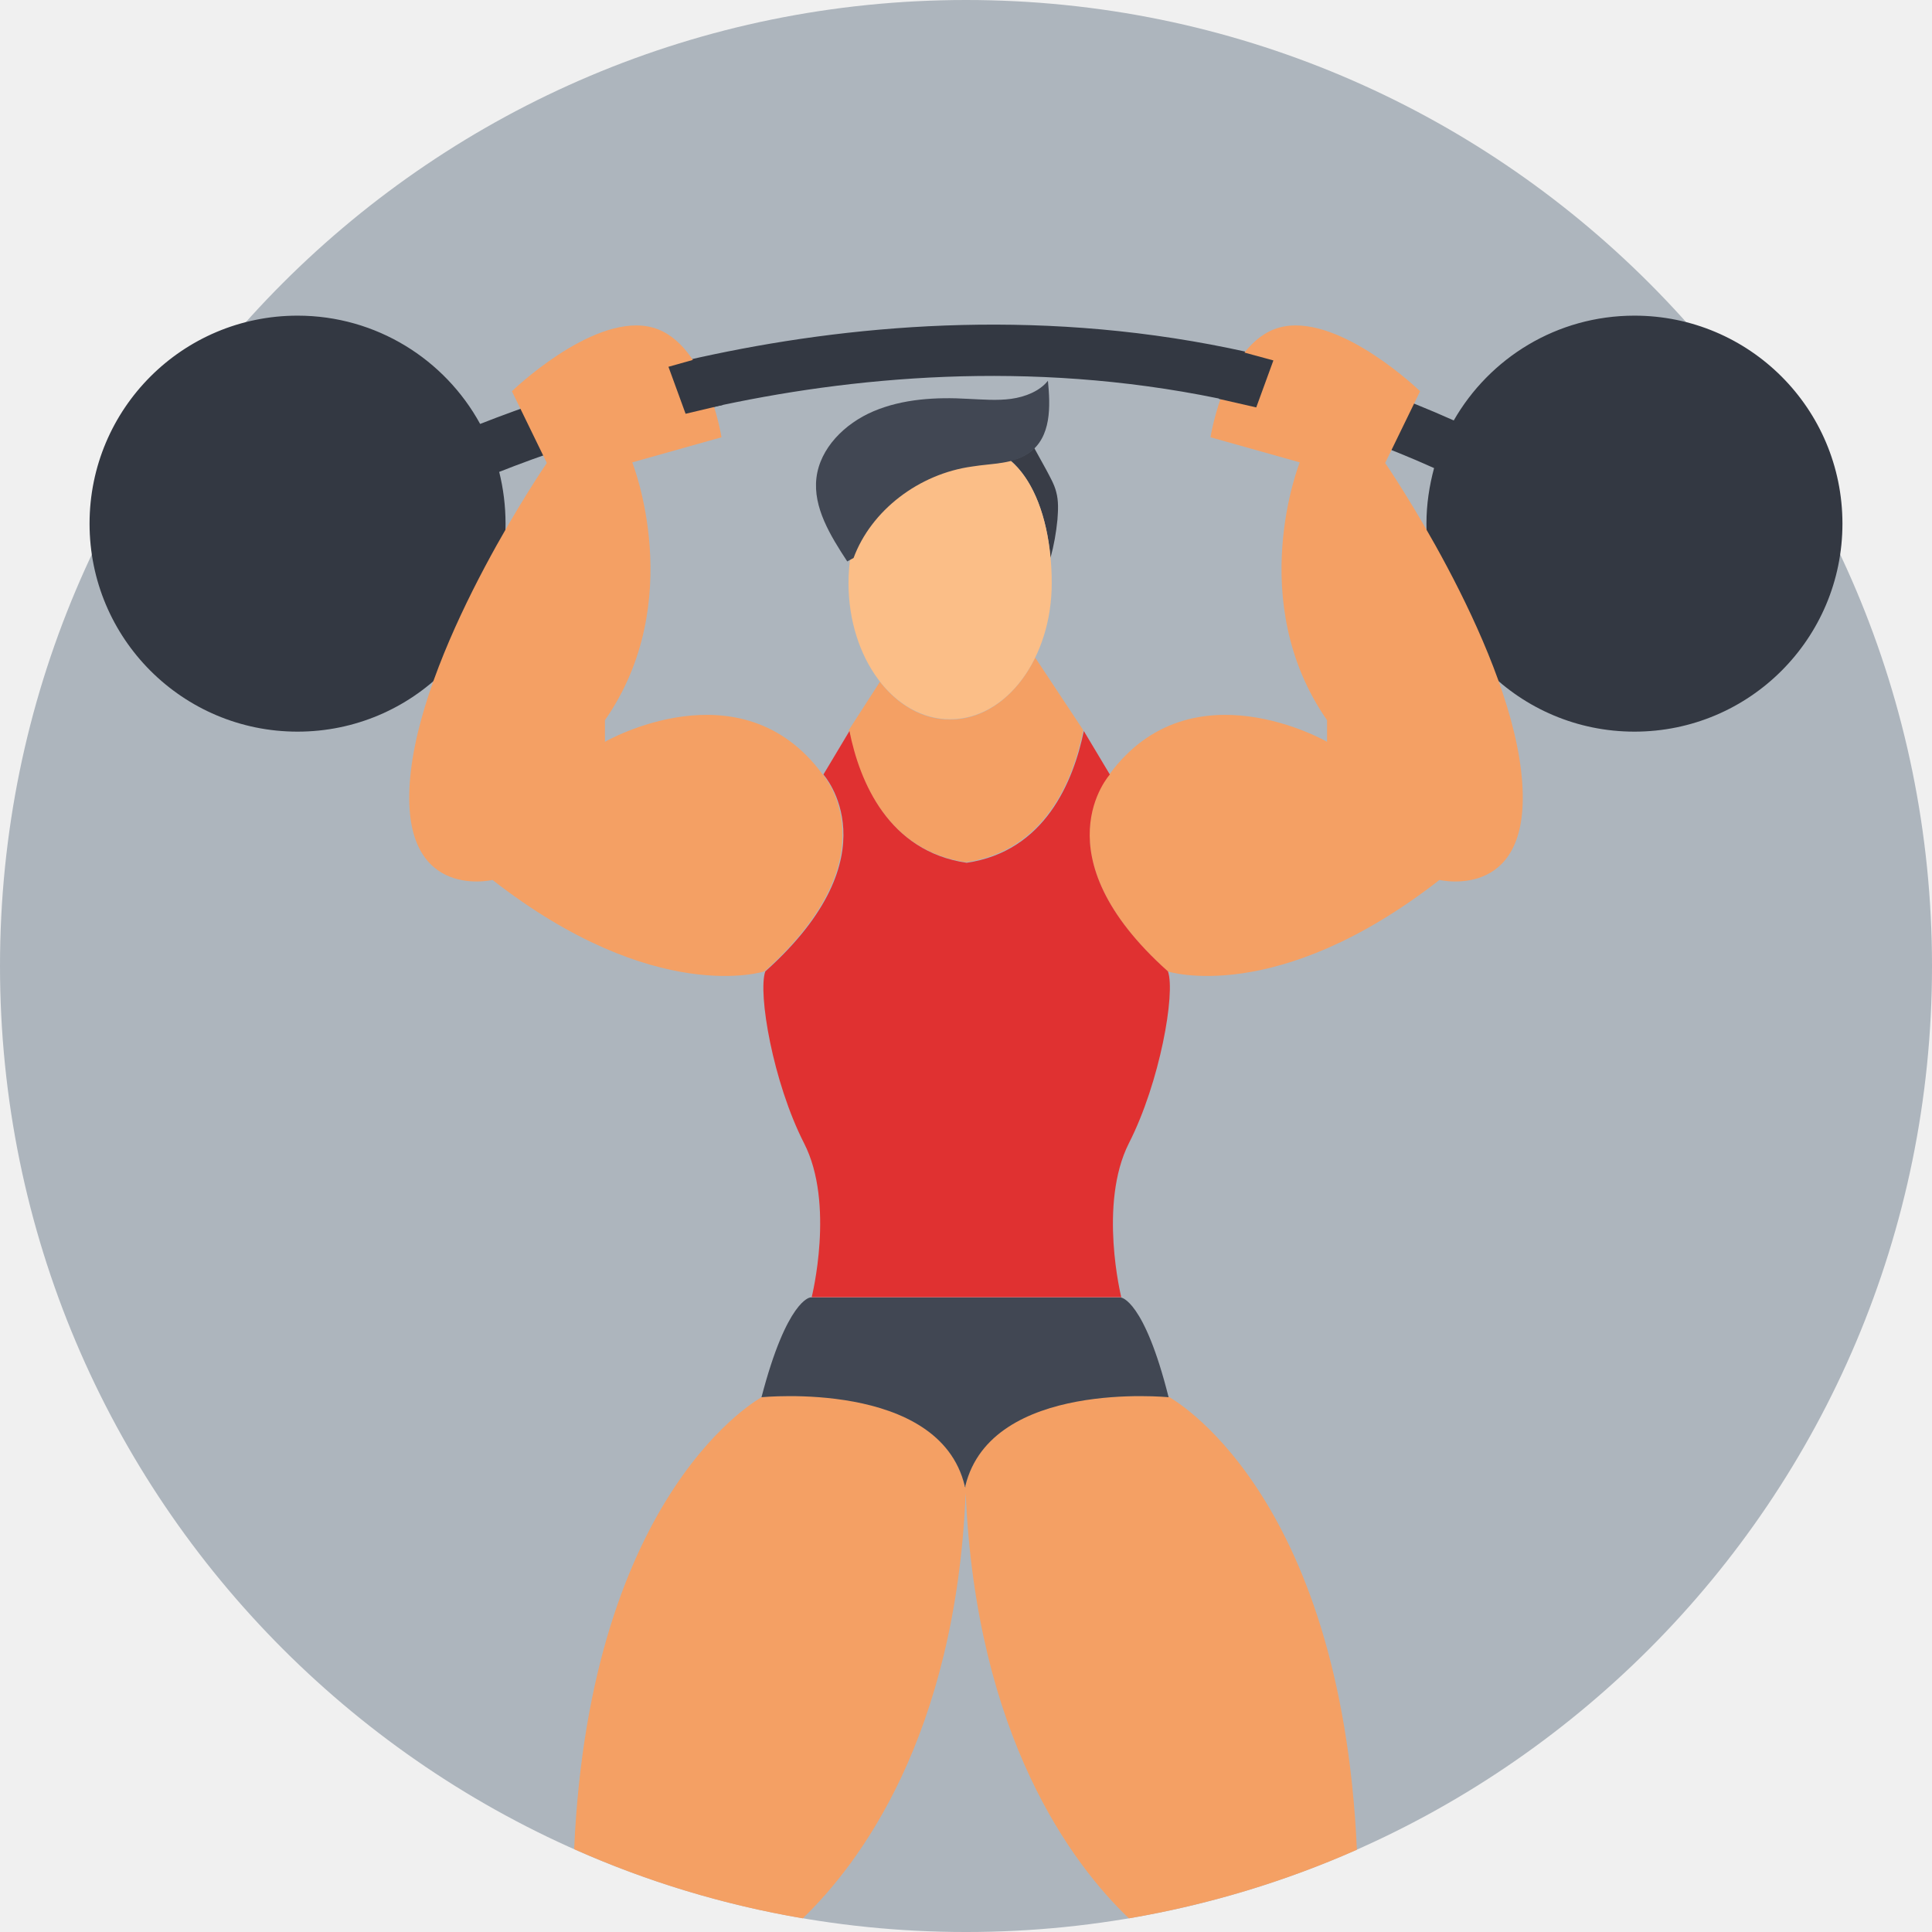
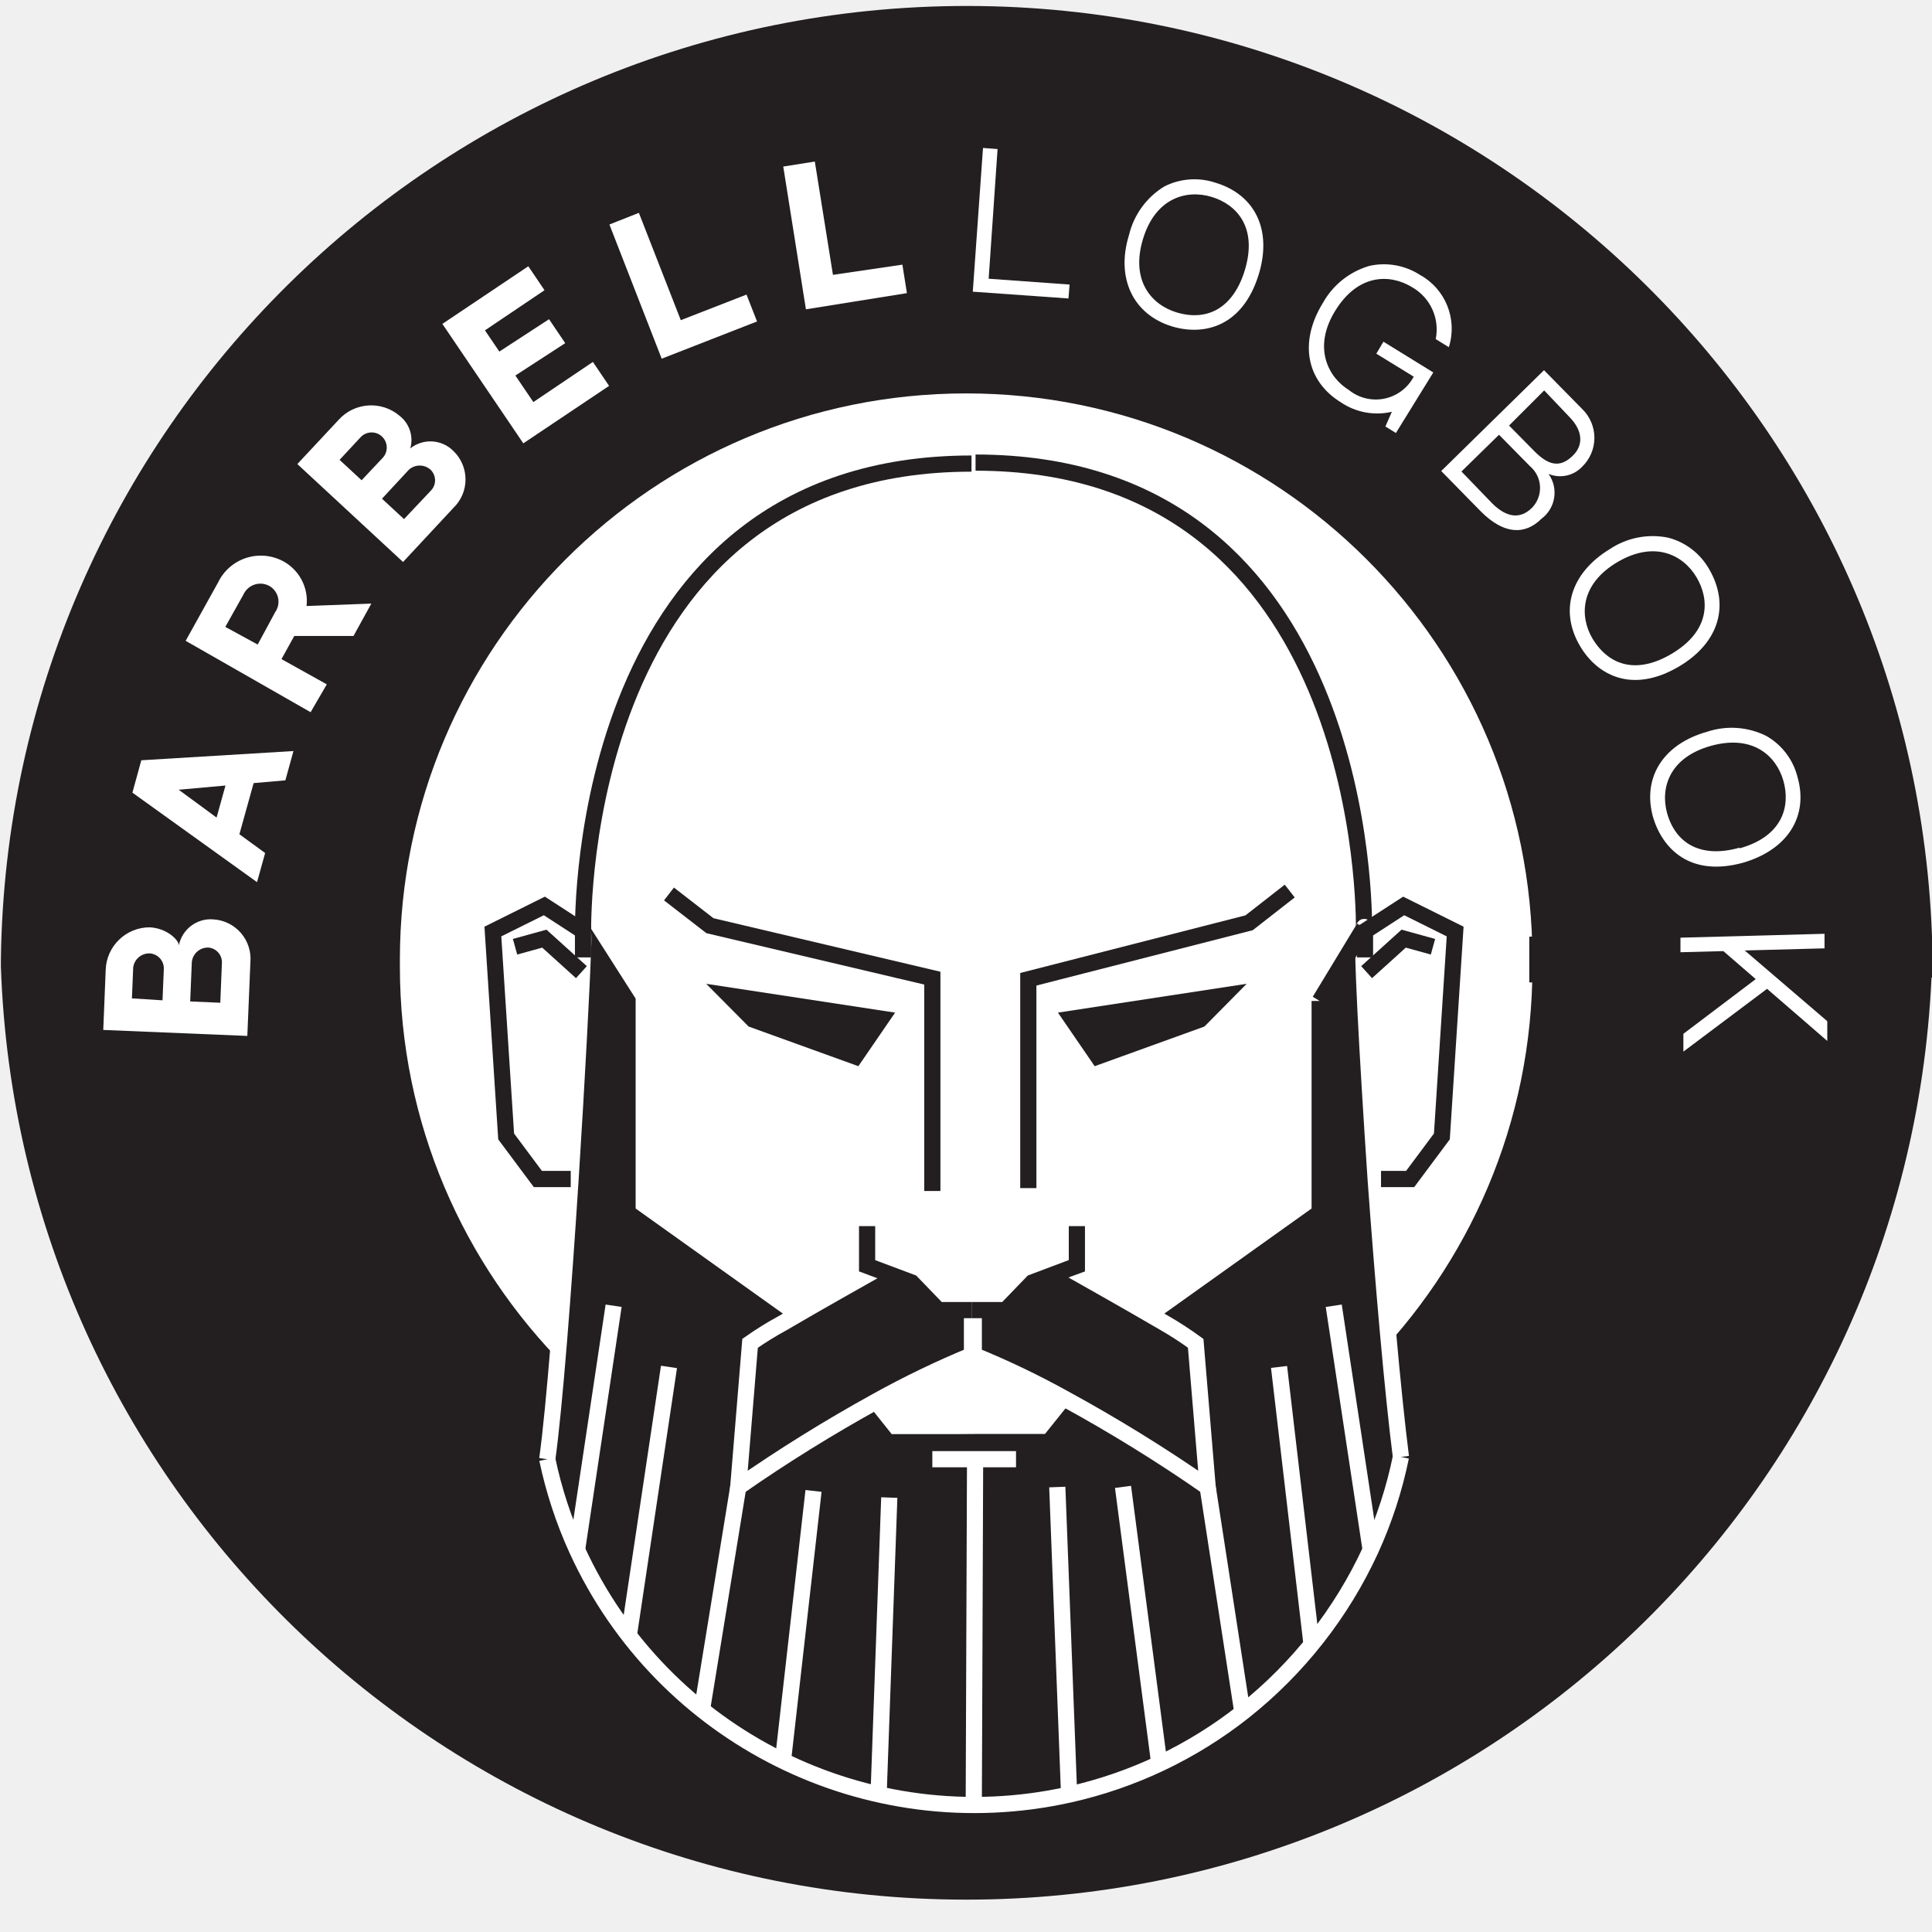
- <svg xmlns="http://www.w3.org/2000/svg" height="800px" width="800px" version="1.1" id="Layer_1" viewBox="0 0 393.309 393.309" xml:space="preserve">
-   <circle style="fill:#ADB5BD;" cx="196.655" cy="196.655" r="196.655" />
-   <path style="fill:#F4A064;" d="M276.234,376.566c-14.61,6.465-30.19,11.184-46.416,13.964  c-11.507-10.99-31.095-36.913-33.228-86.626c-2.069,49.713-21.721,75.572-33.164,86.626c-16.291-2.78-31.935-7.564-46.545-14.093  c3.297-73.438,38.271-92.057,38.271-92.057l0,0c1.939-0.194,36.137-3.038,41.244,18.036v0.388c0-0.065,0-0.129,0.065-0.259  c0,0.065,0.065,0.129,0.065,0.259v-0.388c5.236-21.657,41.374-18.036,41.374-18.036c0-0.065-0.065-0.129-0.065-0.259l0.129,0.259  C238.028,284.444,272.937,303.063,276.234,376.566z" />
-   <path style="fill:#414753;" d="M237.899,284.444c0,0-36.073-3.62-41.374,18.036v0.388c0-0.065-0.065-0.129-0.065-0.259  c-0.065,0.065-0.065,0.129-0.065,0.259v-0.388c-5.236-21.657-41.374-18.036-41.374-18.036c5.172-19.846,9.891-20.299,9.891-20.299  l0.194-0.065v0.065h63.03C228.202,264.081,232.921,264.598,237.899,284.444z" />
-   <path style="fill:#333842;" d="M332.735,64.259c-15.774,0-29.479,8.598-36.784,21.333c-81.972-36.719-163.814-12.8-198.206,0.711  C90.57,73.18,76.606,64.259,60.574,64.259c-23.402,0-42.343,18.941-42.343,42.343s18.941,42.343,42.343,42.343  s42.343-18.941,42.343-42.343c0-3.62-0.453-7.176-1.293-10.537c32.776-12.929,111.644-36.202,190.319-0.776  c-0.97,3.62-1.552,7.37-1.552,11.313c0,23.402,18.941,42.343,42.343,42.343c23.402,0,42.343-18.941,42.343-42.343  S356.137,64.259,332.735,64.259z" />
-   <path style="fill:#393D47;" d="M215.273,105.762c-0.259,2.651-0.711,5.236-1.422,7.822c-0.711-8.145-3.362-15.709-8.145-19.846  c1.422-0.323,2.715-0.84,3.879-1.681c0.323-0.259,0.646-0.517,0.97-0.84c0.84,1.487,1.616,2.974,2.457,4.461  c0.776,1.487,1.616,2.909,2.004,4.461C215.531,102.012,215.402,103.952,215.273,105.762z" />
-   <g>
-     <path style="fill:#F4A064;" d="M167.434,157.608c-16.614-22.562-44.283-6.594-44.283-6.594v-4.396   c16.873-24.242,5.56-52.493,5.56-52.493l18.166-5.107c0,0-3.168-20.428-14.998-22.562c-11.83-2.133-27.669,13.188-27.669,13.188   l7.111,14.61c0,0-24.501,35.685-27.669,62.642c-3.168,26.958,16.614,22.238,16.614,22.238   c33.164,25.859,55.337,18.618,55.337,18.618C182.174,173.964,167.434,157.608,167.434,157.608z" />
-     <path style="fill:#F4A064;" d="M225.875,157.608c16.614-22.562,44.283-6.594,44.283-6.594v-4.396   c-16.873-24.242-5.56-52.493-5.56-52.493l-18.166-5.107c0,0,3.168-20.428,14.998-22.562c11.83-2.133,27.669,13.188,27.669,13.188   l-7.111,14.61c0,0,24.501,35.685,27.669,62.642c3.168,26.958-16.614,22.238-16.614,22.238   c-33.164,25.859-55.337,18.618-55.337,18.618C211.135,173.964,225.875,157.608,225.875,157.608z" />
-     <path style="fill:#F4A064;" d="M220.509,148.622c-2.069,10.408-7.952,24.566-23.855,26.893   c-15.903-2.327-21.786-16.485-23.855-26.893l6.335-9.826c3.749,4.784,8.727,7.693,14.287,7.693c7.24,0,13.64-5.042,17.325-12.606   L220.509,148.622z" />
-   </g>
-   <path style="fill:#E03131;" d="M237.77,197.754c-26.634-23.79-11.83-40.081-11.83-40.081l-5.301-8.857  c-2.133,10.343-7.952,24.501-23.855,26.828c-15.903-2.327-21.786-16.485-23.855-26.828l-5.301,8.857c0,0,14.739,16.291-11.83,40.081  c-1.552,4.396,1.552,22.562,7.887,34.974c6.335,12.347,1.552,31.354,1.552,31.354h31.418h31.612c0,0-4.719-18.941,1.551-31.354  C236.154,220.315,239.321,202.15,237.77,197.754z" />
-   <path style="fill:#FBBE87;" d="M214.109,118.691c0,15.321-9.244,27.733-20.687,27.733s-20.687-12.412-20.687-27.733  s9.503-25.406,20.687-27.733C208.032,87.984,214.109,103.37,214.109,118.691z" />
-   <path style="fill:#414753;" d="M172.477,114.295c-3.426-5.236-6.982-10.99-6.271-17.002c0.711-6.012,5.689-11.055,11.636-13.576  c5.947-2.521,12.735-2.909,19.265-2.521c2.909,0.129,5.883,0.388,8.727,0c2.844-0.388,5.818-1.552,7.499-3.685  c0.517,5.236,0.711,11.442-3.814,14.675c-3.168,2.327-7.628,2.133-11.572,2.78c-10.925,1.487-20.622,8.986-24.178,18.618" />
-   <g>
-     <polygon style="fill:#333842;" points="142.998,72.727 136.081,74.667 139.572,84.234 147.2,82.424  " />
-     <polygon style="fill:#333842;" points="252.315,71.499 259.232,73.374 255.741,82.941 248.113,81.196  " />
+ <svg xmlns="http://www.w3.org/2000/svg" viewBox="0 0 119.36 119.36">
+   <g id="b728a492-281a-498c-8757-25e057eccae6" data-name="Layer 2">
+     <g id="a999ae80-eafc-417e-a643-c375beb1d5a7" data-name="Layer 1">
+       <g>
+         <g>
+           <path d="M126.4,73h.07c0,.14,0,.27,0,.41A58.27,58.27,0,0,1,10,73.4c0-.14,0-.27,0-.41H31.82v.42a36.4,36.4,0,0,0,72.8,0V73Z" transform="translate(-8.53 -13.71)" fill="#231f20" />
+           <path d="M126.47,73H104.62a36.4,36.4,0,0,0-72.8,0H10a58.26,58.26,0,0,1,116.51,0Z" transform="translate(-8.53 -13.71)" fill="#231f20" />
+           <path d="M104.62,73v.42a36.4,36.4,0,0,1-72.8,0V73a36.4,36.4,0,0,1,72.8,0Z" transform="translate(-8.53 -13.71)" fill="#fff" />
+         </g>
+         <g>
+           <path d="M126.47,73c0,.14,0,.27,0,.41A58.27,58.27,0,0,1,10,73.4c0-.14,0-.27,0-.41a58.26,58.26,0,0,1,116.51,0Z" transform="translate(-8.53 -13.71)" fill="none" stroke="#231f20" stroke-miterlimit="10" stroke-width="2.83" />
+           <polyline points="94.48 59.28 96.09 59.28 117.87 59.28" fill="none" stroke="#231f20" stroke-miterlimit="10" stroke-width="2.83" />
+           <polyline points="23.29 59.28 1.43 59.28 1.39 59.28" fill="none" stroke="#231f20" stroke-miterlimit="10" stroke-width="2.83" />
+           <path d="M104.62,73v.42a36.4,36.4,0,0,1-72.8,0V73a36.4,36.4,0,0,1,72.8,0Z" transform="translate(-8.53 -13.71)" fill="none" stroke="#231f20" stroke-miterlimit="10" stroke-width="2.83" />
+         </g>
+       </g>
+       <g>
+         <path d="M15.06,73.63A2.72,2.72,0,0,1,17.77,71c1.11.05,1.83.83,1.81,1.12a2,2,0,0,1,2.13-1.61A2.44,2.44,0,0,1,24,73.15l-.19,4.56-8.9-.37Zm3.51,1.88.08-1.9a.93.93,0,0,0-.89-1,1,1,0,0,0-1,.86l-.08,1.92Zm2.81-3.26a1,1,0,0,0-1,.9l-.1,2.43,1.86.08.1-2.46A.91.91,0,0,0,21.38,72.25Z" transform="translate(-8.53 -13.71)" fill="#fff" />
+         <path d="M24.2,62.09l-.88,3.16,1.59,1.16-.5,1.8-7.7-5.53.55-2,9.4-.57-.5,1.81Zm-1.74.15-2.89.26,2.34,1.72Z" transform="translate(-8.53 -13.71)" fill="#fff" />
+         <path d="M31.47,51l-1.1,2-3.66,0-.79,1.43,2.8,1.56-1,1.72L20,53.3l2-3.6a2.93,2.93,0,0,1,4-1.33,2.79,2.79,0,0,1,1.47,2.78Zm-5.94.53a1.12,1.12,0,0,0-.36-1.62,1.15,1.15,0,0,0-1.6.53l-1.12,2,2,1.09Z" transform="translate(-8.53 -13.71)" fill="#fff" />
+         <path d="M29.43,39.67a2.71,2.71,0,0,1,3.8-.26,1.9,1.9,0,0,1,.65,2,2,2,0,0,1,2.66.16,2.44,2.44,0,0,1,0,3.52l-3.11,3.34L26.9,42.38Zm1.44,3.71L32.17,42a.93.93,0,0,0-1.36-1.28l-1.3,1.4Zm4.26-.65a1,1,0,0,0-1.34,0l-1.66,1.79,1.36,1.26L35.17,44A.91.91,0,0,0,35.13,42.73Z" transform="translate(-8.53 -13.71)" fill="#fff" />
+         <path d="M41.17,30.16l1,1.48-3.68,2.48.89,1.31,3.07-2,1,1.48-3.08,2,1.11,1.64,3.68-2.48,1,1.48L40.86,41.1l-5-7.38Z" transform="translate(-8.53 -13.71)" fill="#fff" />
+         <path d="M54.65,31.91l.65,1.66-5.89,2.3-3.23-8.29L48,26.86l2.59,6.63Z" transform="translate(-8.53 -13.71)" fill="#fff" />
+         <path d="M64.28,30.06l.28,1.76-6.24,1L56.92,24l1.95-.31,1.12,7Z" transform="translate(-8.53 -13.71)" fill="#fff" />
+         <path d="M69.61,30.93l5,.36-.07.86-5.91-.42.63-8.88.9.07Z" transform="translate(-8.53 -13.71)" fill="#fff" />
+         <path d="M86.3,30.65c-1,3.27-3.4,3.81-5.35,3.23-2.43-.74-3.49-3-2.67-5.65a4.84,4.84,0,0,1,2.18-3A4.12,4.12,0,0,1,83.63,25C86.07,25.74,87.13,27.91,86.3,30.65Zm-.86-.26c.8-2.66-.53-4.06-2.07-4.52s-3.46.06-4.23,2.62.53,4.05,2.08,4.52C83.19,33.6,84.75,32.67,85.44,30.39Z" transform="translate(-8.53 -13.71)" fill="#fff" />
+         <path d="M94,34.82l3.08,1.9-2.31,3.74-.65-.4.4-.91a4,4,0,0,1-3.13-.57c-2.17-1.33-2.61-3.74-1.14-6.14a4.84,4.84,0,0,1,2.87-2.3,4.1,4.1,0,0,1,3.13.55,3.79,3.79,0,0,1,1.79,4.47l-.81-.5a3,3,0,0,0-1.45-3.2c-1.38-.85-3.35-.84-4.76,1.45s-.42,4.12.85,4.9a2.65,2.65,0,0,0,4-.83l-2.31-1.42Z" transform="translate(-8.53 -13.71)" fill="#fff" />
+         <path d="M103.76,45.76c-1,1-2.3,1-3.75-.46l-2.44-2.49,6.35-6.23,2.36,2.4a2.48,2.48,0,0,1,0,3.56,1.87,1.87,0,0,1-2.08.45A2,2,0,0,1,103.76,45.76Zm-.58-.68a1.76,1.76,0,0,0-.13-2.57l-1.91-1.94-2.32,2.27,1.93,2C101.54,45.61,102.39,45.86,103.18,45.08Zm.75-7.25L101.76,40l1.54,1.56c.86.88,1.59,1.1,2.4.3.64-.62.66-1.51-.23-2.41Z" transform="translate(-8.53 -13.71)" fill="#fff" />
+         <path d="M112.27,54.88c-2.94,1.74-5.09.5-6.12-1.25-1.3-2.19-.58-4.53,1.84-6a4.77,4.77,0,0,1,3.61-.7,4.09,4.09,0,0,1,2.52,1.94C115.42,51.1,114.73,53.42,112.27,54.88Zm-.46-.78c2.39-1.42,2.35-3.35,1.53-4.73s-2.59-2.29-4.89-.93-2.35,3.35-1.53,4.73C108,54.94,109.76,55.32,111.81,54.1Z" transform="translate(-8.53 -13.71)" fill="#fff" />
+         <path d="M116.25,67c-3.29.92-5-.84-5.59-2.79-.69-2.45.62-4.53,3.33-5.29a4.8,4.8,0,0,1,3.67.26,4.06,4.06,0,0,1,1.92,2.53C120.27,64.12,119,66.18,116.25,67Zm-.24-.88c2.67-.75,3.14-2.62,2.7-4.17s-1.9-2.88-4.48-2.16-3.14,2.62-2.7,4.18C112.09,65.91,113.71,66.73,116,66.08Z" transform="translate(-8.53 -13.71)" fill="#fff" />
+         <path d="M121.42,76.8l0,1.22-3.72-3.22-5.17,3.88,0-1.1L117,74.2l-2-1.73-2.65.07,0-.9,8.9-.24,0,.9-4.93.13Z" transform="translate(-8.53 -13.71)" fill="#fff" />
+       </g>
+       <g>
+         <g>
+           <path d="M92.86,71.24l2.39-1.56,3.18,1.58-.82,12.66-2,2.63h-1.8l-.33,0C93,78.78,92.6,71.64,92.8,71v.2Z" transform="translate(-8.53 -13.71)" fill="#fff" />
+           <path d="M85.26,119.34l-2.12-13.76L82.4,96.7a21.4,21.4,0,0,0-1.94-1.22l9.6-6.85V75.55L92.8,71h0c-.2.6.16,7.74.72,15.54.46,6.34,1,13.11,1.56,17.14a26.78,26.78,0,0,1-1.87,5.74,27.34,27.34,0,0,1-7.86,10Z" transform="translate(-8.53 -13.71)" fill="#231f20" />
+           <path d="M68.58,94.66H66.5l-1.65-1.72-2.15-.81c-.67.38-3.74,2.1-5.83,3.33L47.3,88.63V75.55l-2.75-4.31c0-1-.24-28.92,24-28.92h.2c23.39,0,24,25.92,24,28.71l-2.74,4.52V88.63l-9.6,6.85c-2.15-1.26-5.37-3.07-5.92-3.38l-2.23.84-1.65,1.72H68.58ZM82.94,77.13l2.62-2.64L73.89,76.27l2.27,3.31ZM61.56,79.58l2.27-3.31L52.16,74.49l2.62,2.64Z" transform="translate(-8.53 -13.71)" fill="#fff" />
+           <polygon points="77.02 60.78 74.41 63.42 67.63 65.87 65.36 62.56 77.02 60.78" fill="#231f20" />
+           <path d="M68.7,125.22a26.85,26.85,0,0,1-16.81-5.88h0l2.25-13.76a96.71,96.71,0,0,1,8.55-5.31l.13.25,1,1.29h9l1.38-1.72a96.22,96.22,0,0,1,8.91,5.5l2.12,13.76.09.12a26.8,26.8,0,0,1-10.77,5.12A27.1,27.1,0,0,1,68.7,125.22Z" transform="translate(-8.53 -13.71)" fill="#231f20" />
+           <path d="M82.4,96.7l.74,8.88a96.22,96.22,0,0,0-8.91-5.5,51.81,51.81,0,0,0-5.59-2.67l.06,0V94.66h2l1.65-1.72,2.23-.84c.55.31,3.77,2.12,5.92,3.38A21.4,21.4,0,0,1,82.4,96.7Z" transform="translate(-8.53 -13.71)" fill="#231f20" />
+           <path d="M74.23,100.08l-1.38,1.72h-9l-1-1.29-.13-.25a56.65,56.65,0,0,1,5.94-2.86A51.81,51.81,0,0,1,74.23,100.08Z" transform="translate(-8.53 -13.71)" fill="#fff" />
+           <path d="M56.87,95.46C59,94.23,62,92.51,62.7,92.13l2.15.81,1.65,1.72h2.08v2.72l.06,0a56.65,56.65,0,0,0-5.94,2.86,96.71,96.71,0,0,0-8.55,5.31l.73-8.88A20.63,20.63,0,0,1,56.87,95.46Z" transform="translate(-8.53 -13.71)" fill="#231f20" />
+           <polygon points="55.3 62.56 53.03 65.87 46.25 63.42 43.63 60.78 55.3 62.56" fill="#231f20" />
+           <path d="M51.89,119.34a27.17,27.17,0,0,1-7.71-9.88,26.63,26.63,0,0,1-1.84-5.6c.45-3.24,1-10.47,1.44-17.31.39-6.14.7-12,.77-14.27a7.55,7.55,0,0,0,0-1l2.75,4.31V88.63l9.57,6.83a20.63,20.63,0,0,0-2,1.24l-.73,8.88L51.9,119.34Z" transform="translate(-8.53 -13.71)" fill="#231f20" />
+           <path d="M44.55,72.28c-.07,2.3-.38,8.13-.77,14.27h-2l-2-2.63L39,71.26l3.18-1.58,2.39,1.56Z" transform="translate(-8.53 -13.71)" fill="#fff" />
+         </g>
+         <g>
+           <polyline points="48.37 81.77 48.34 81.75 38.77 74.92 38.77 61.84 36.02 57.53" fill="none" stroke="#231f20" stroke-miterlimit="10" />
+           <path d="M42.34,103.86c.45-3.24,1-10.47,1.44-17.31.39-6.14.7-12,.77-14.27a7.55,7.55,0,0,0,0-1h0" transform="translate(-8.53 -13.71)" fill="none" stroke="#fff" stroke-miterlimit="10" />
+           <polyline points="54.3 86.81 55.33 88.1 59.19 88.1 60.47 88.09 64.32 88.09 65.7 86.37" fill="none" stroke="#fff" stroke-miterlimit="10" />
+           <path d="M92.8,71.27V71h0c0-2.79-.63-28.71-24-28.71" transform="translate(-8.53 -13.71)" fill="none" stroke="#231f20" stroke-miterlimit="10" />
+           <path d="M95.08,103.72c-.51-4-1.1-10.8-1.56-17.14C93,78.78,92.6,71.64,92.8,71c0,0,0-.05.06,0" transform="translate(-8.53 -13.71)" fill="none" stroke="#fff" stroke-miterlimit="10" />
+           <line x1="81.53" y1="74.92" x2="71.93" y2="81.77" fill="none" stroke="#231f20" stroke-miterlimit="10" />
+           <line x1="81.53" y1="61.84" x2="81.53" y2="74.92" fill="none" stroke="#231f20" stroke-miterlimit="10" />
+           <line x1="84.27" y1="57.32" x2="81.53" y2="61.84" fill="none" stroke="#231f20" stroke-miterlimit="10" />
+           <path d="M62.83,92.06l-.13.07c-.67.38-3.74,2.1-5.83,3.33a20.63,20.63,0,0,0-2,1.24l-.73,8.88a96.71,96.71,0,0,1,8.55-5.31,56.65,56.65,0,0,1,5.94-2.86l.06,0V94.64" transform="translate(-8.53 -13.71)" fill="none" stroke="#fff" stroke-miterlimit="10" />
+           <path d="M74.46,92.06l.08,0c.55.31,3.77,2.12,5.92,3.38A21.4,21.4,0,0,1,82.4,96.7l.74,8.88a96.22,96.22,0,0,0-8.91-5.5,51.81,51.81,0,0,0-5.59-2.67l-.06,0V94.64" transform="translate(-8.53 -13.71)" fill="none" stroke="#fff" stroke-miterlimit="10" />
+           <polyline points="36.02 59.15 36.02 58.56 36.02 57.52 33.63 55.97 30.45 57.55 31.27 70.21 33.23 72.84 35.24 72.84 35.26 72.84" fill="none" stroke="#231f20" stroke-miterlimit="10" />
+           <polyline points="35.92 60.06 33.63 57.99 31.82 58.49" fill="none" stroke="#231f20" stroke-miterlimit="10" />
+           <polyline points="84.33 59.15 84.33 57.52 86.72 55.97 89.9 57.55 89.08 70.21 87.12 72.84 85.32 72.84" fill="none" stroke="#231f20" stroke-miterlimit="10" />
+           <polyline points="84.43 60.06 86.72 57.99 88.53 58.49" fill="none" stroke="#231f20" stroke-miterlimit="10" />
+           <path d="M44.55,71.27v0c0-1-.24-28.92,24-28.92" transform="translate(-8.53 -13.71)" fill="none" stroke="#231f20" stroke-miterlimit="10" />
+           <polyline points="79.68 55.05 77.17 57.01 63.53 60.5 63.53 73.4" fill="none" stroke="#231f20" stroke-miterlimit="10" />
+           <polyline points="66.53 75.75 66.53 78.2 66.01 78.39 63.78 79.23 62.13 80.94 60.17 80.94 60.05 80.94" fill="none" stroke="#231f20" stroke-miterlimit="10" />
+           <polyline points="53.57 75.75 53.57 78.2 54.16 78.42 56.32 79.23 57.97 80.94 60.05 80.94" fill="none" stroke="#231f20" stroke-miterlimit="10" />
+           <polyline points="41.33 55.23 43.86 57.19 57.6 60.43 57.6 73.58" fill="none" stroke="#231f20" stroke-miterlimit="10" />
+           <path d="M95.08,103.72a26.78,26.78,0,0,1-1.87,5.74,27.34,27.34,0,0,1-7.86,10,26.8,26.8,0,0,1-10.77,5.12,27,27,0,0,1-30.4-15.12,26.63,26.63,0,0,1-1.84-5.6" transform="translate(-8.53 -13.71)" fill="none" stroke="#fff" stroke-miterlimit="10" />
+           <line x1="60.16" y1="111.51" x2="60.24" y2="90.55" fill="none" stroke="#fff" stroke-miterlimit="10" />
+           <line x1="43.37" y1="105.62" x2="45.61" y2="91.87" fill="none" stroke="#fff" stroke-miterlimit="10" />
+           <line x1="76.73" y1="105.63" x2="74.61" y2="91.87" fill="none" stroke="#fff" stroke-miterlimit="10" />
+           <line x1="38.85" y1="101.03" x2="41.33" y2="84.45" fill="none" stroke="#fff" stroke-miterlimit="10" />
+           <line x1="81.03" y1="101.6" x2="79.02" y2="84.45" fill="none" stroke="#fff" stroke-miterlimit="10" />
+           <line x1="35.65" y1="95.75" x2="37.91" y2="80.67" fill="none" stroke="#fff" stroke-miterlimit="10" />
+           <line x1="84.68" y1="95.75" x2="82.4" y2="80.67" fill="none" stroke="#fff" stroke-miterlimit="10" />
+           <line x1="54.94" y1="92.52" x2="54.28" y2="110.87" fill="none" stroke="#fff" stroke-miterlimit="10" />
+           <polyline points="65.32 91.87 66.05 110.87 66.05 111.01" fill="none" stroke="#fff" stroke-miterlimit="10" />
+           <line x1="50.26" y1="92.11" x2="48.37" y2="108.79" fill="none" stroke="#fff" stroke-miterlimit="10" />
+           <line x1="69.38" y1="91.86" x2="71.6" y2="108.79" fill="none" stroke="#fff" stroke-miterlimit="10" />
+           <line x1="57.6" y1="90.15" x2="62.77" y2="90.15" fill="none" stroke="#fff" stroke-miterlimit="10" />
+         </g>
+       </g>
+     </g>
  </g>
</svg>
